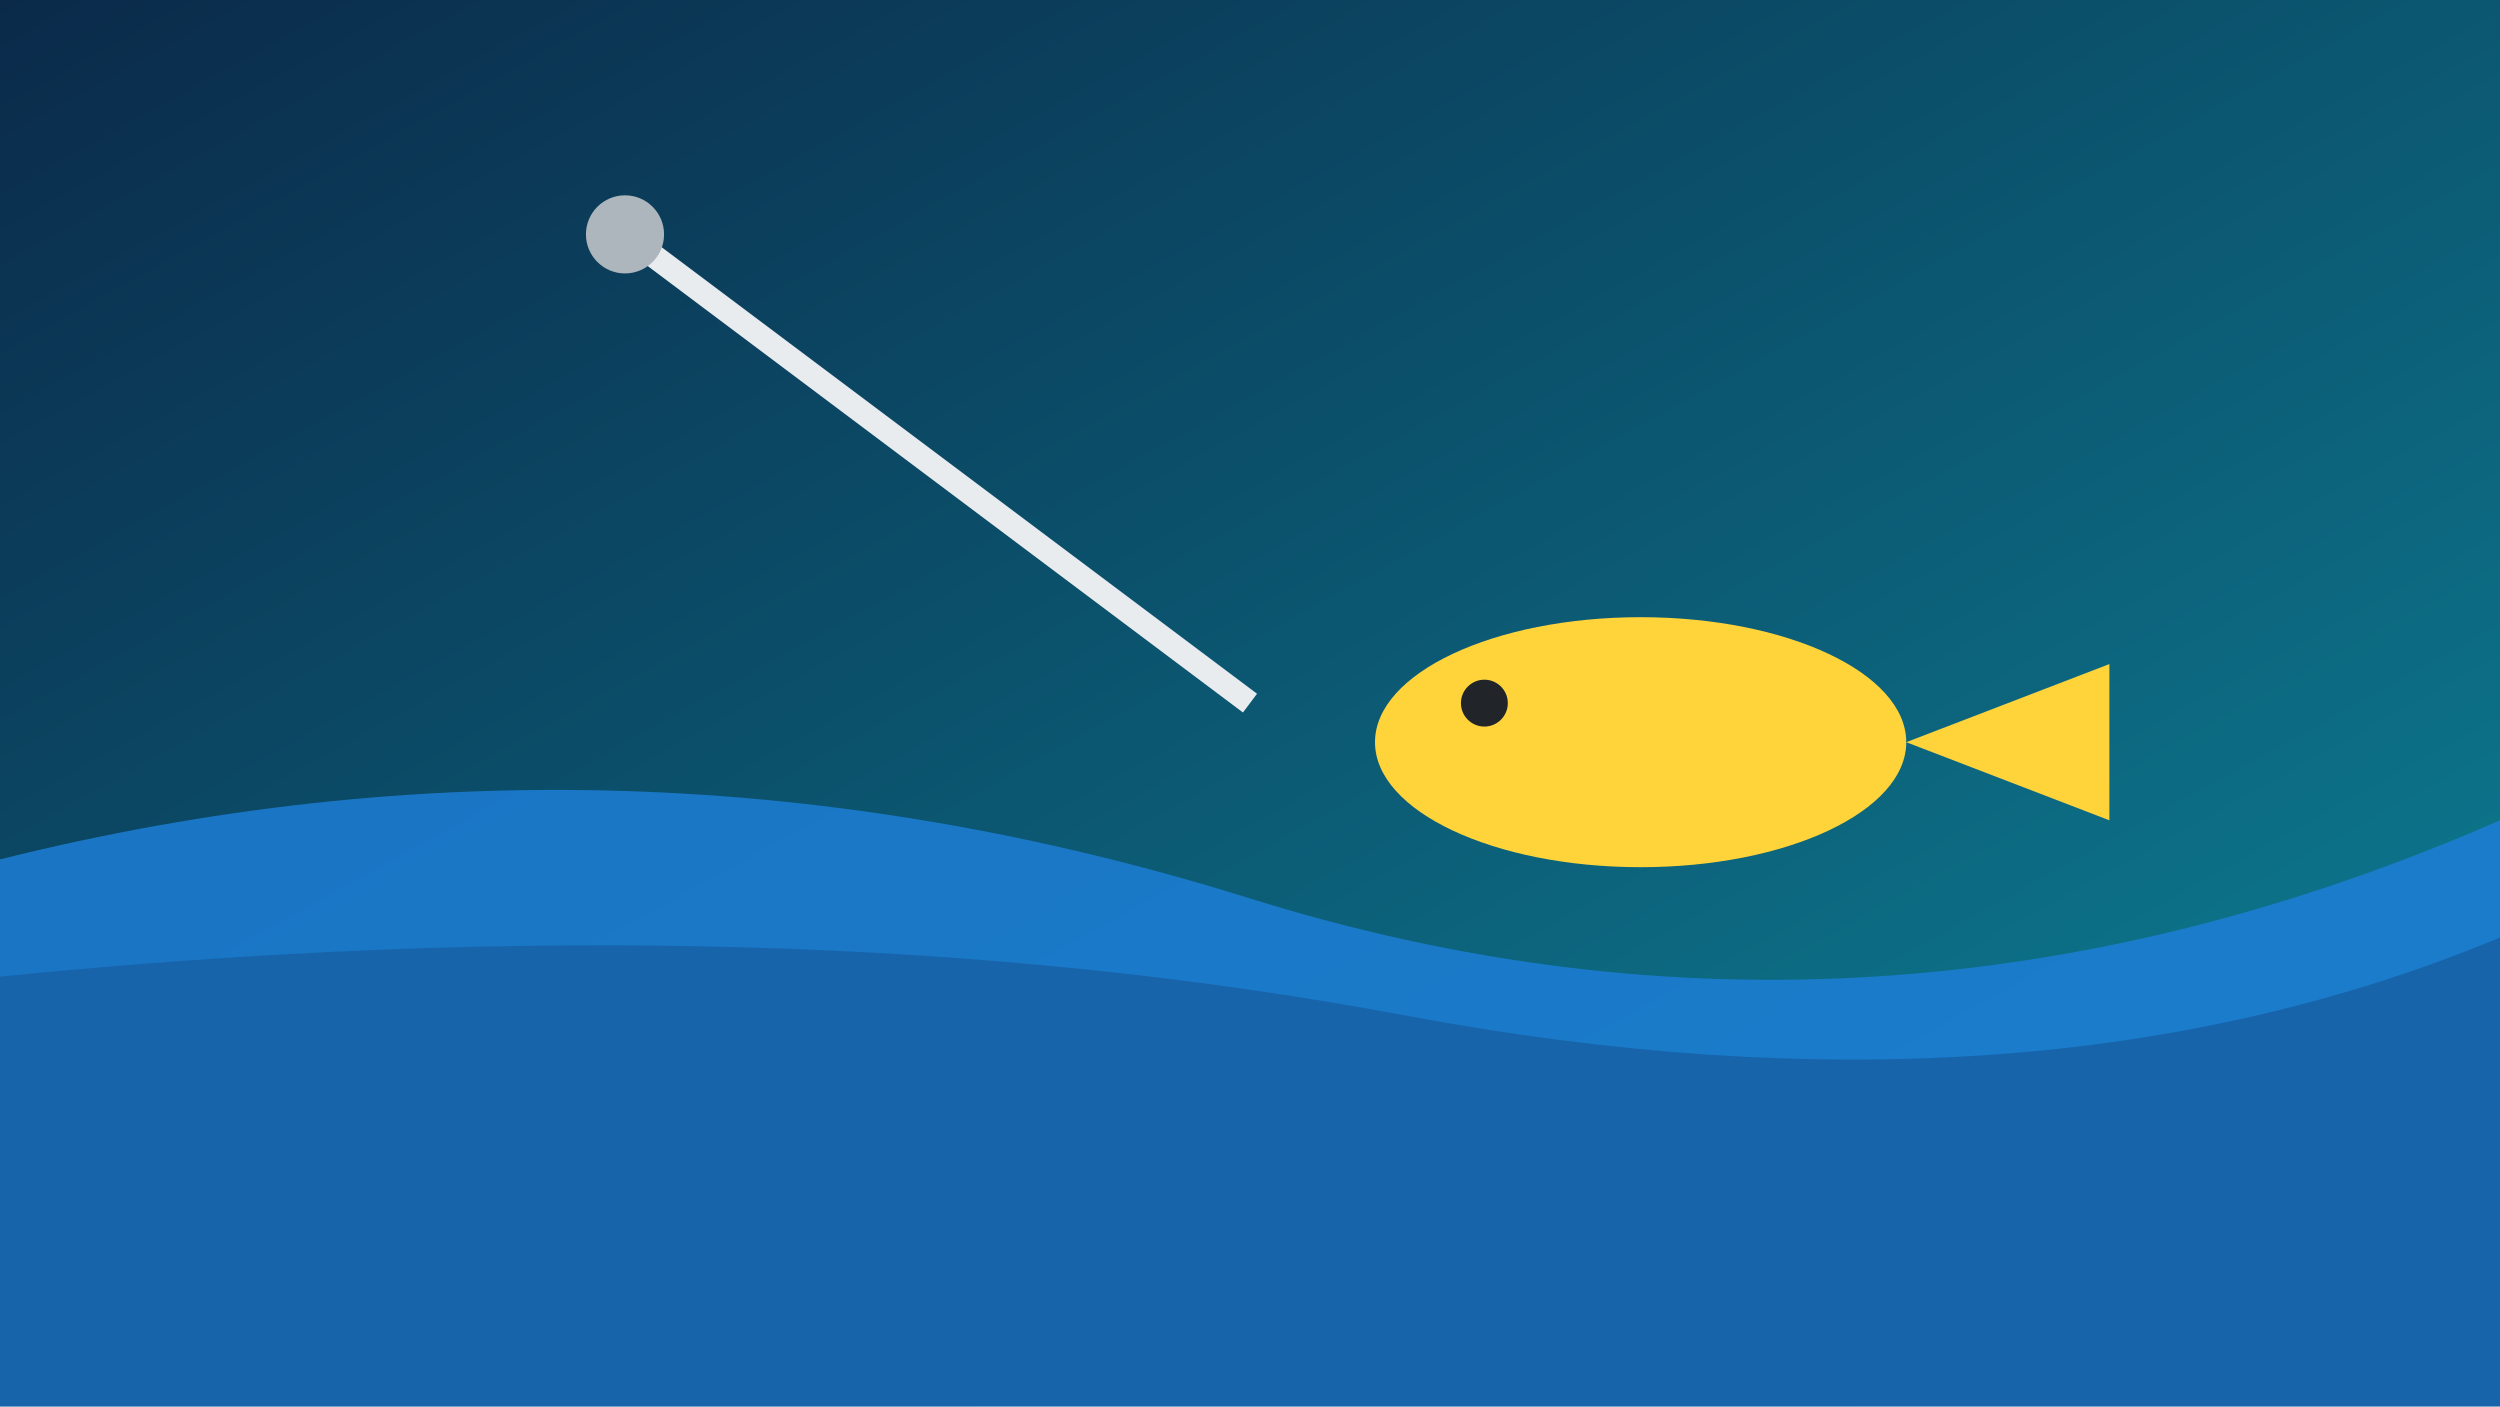
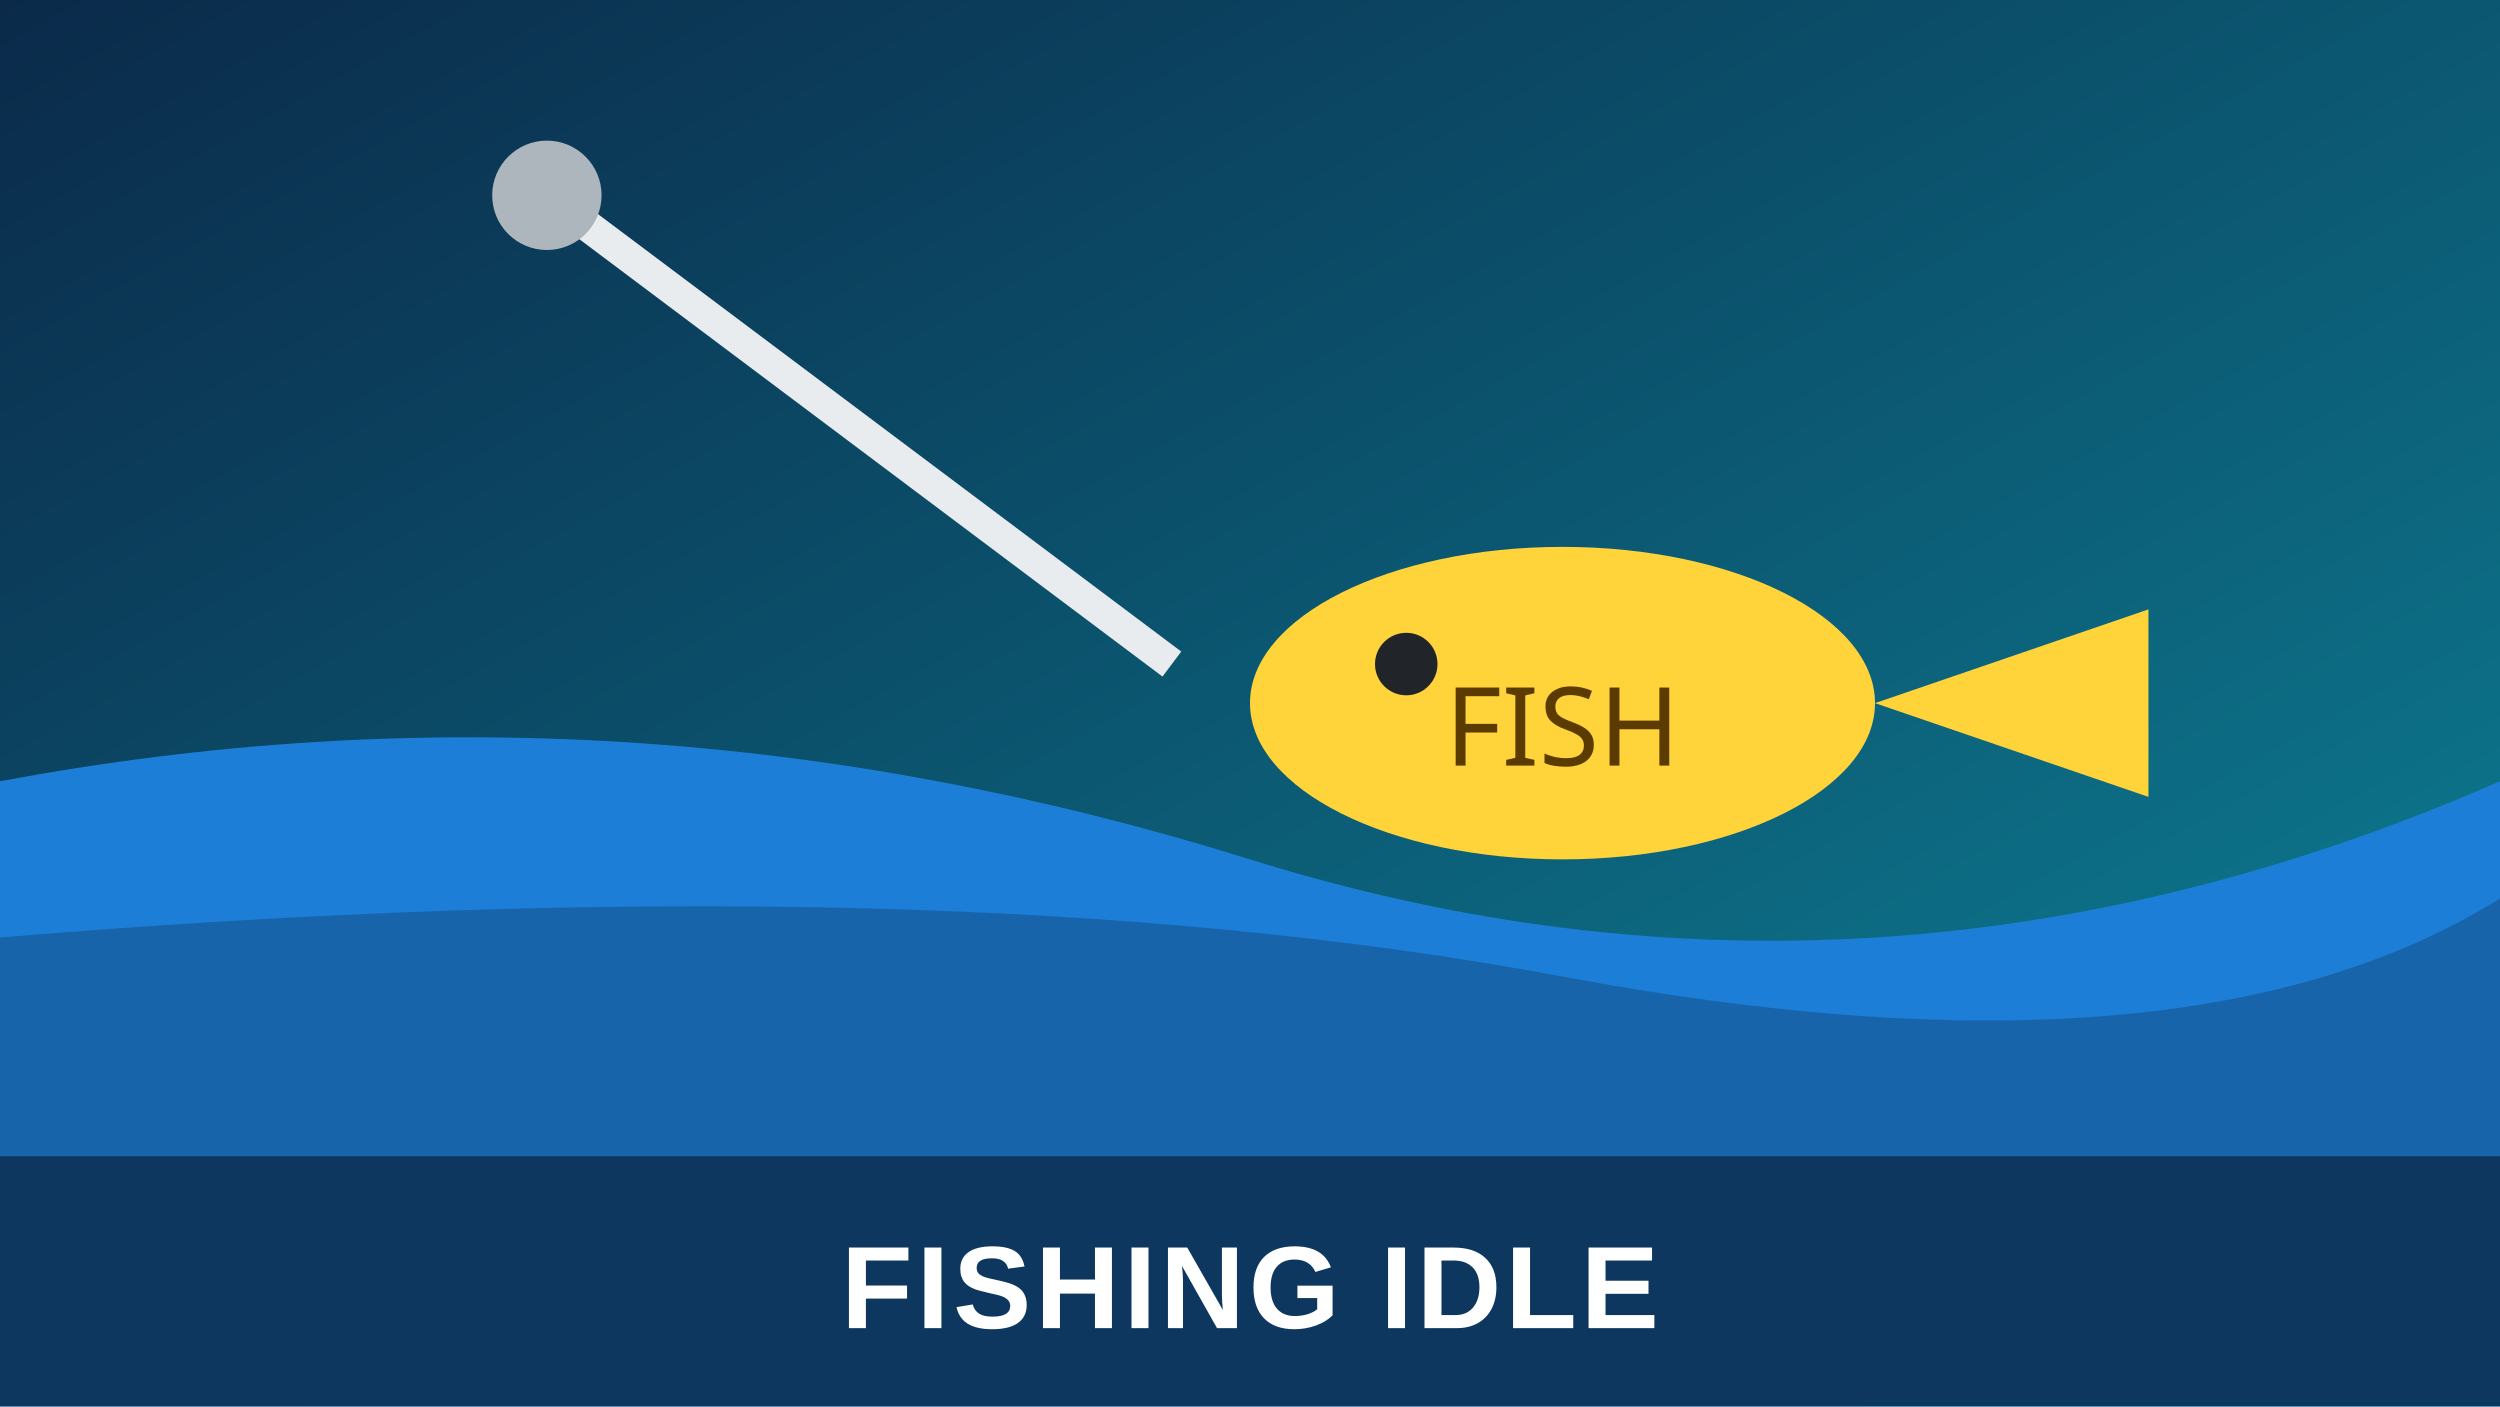
<svg xmlns="http://www.w3.org/2000/svg" viewBox="0 0 320 180" role="img" aria-hidden="true">
  <defs>
    <linearGradient id="g" x1="0" y1="0" x2="1" y2="1">
      <stop offset="0%" stop-color="#0b2a4a" />
      <stop offset="100%" stop-color="#0c8599" />
    </linearGradient>
  </defs>
  <rect width="320" height="180" fill="url(#g)" />
-   <path d="M0 110 Q80 90 160 115 T320 105 L320 180 L0 180 Z" fill="#1c7ed6" opacity="0.85" />
-   <path d="M0 125 Q100 115 180 130 T320 120 L320 180 L0 180 Z" fill="#1864ab" />
-   <ellipse cx="210" cy="95" rx="34" ry="16" fill="#ffd43b" />
-   <polygon points="244,95 270,85 270,105" fill="#ffd43b" />
-   <circle cx="190" cy="90" r="3" fill="#212529" />
-   <line x1="80" y1="30" x2="160" y2="90" stroke="#e9ecef" stroke-width="3" />
-   <circle cx="80" cy="30" r="5" fill="#adb5bd" />
+   <path d="M0 100 Q80 85 160 110 T320 100 L320 180 L0 180 Z" fill="#1c7ed6" />
+   <path d="M0 120 Q120 110 200 125 T320 115 L320 180 L0 180 Z" fill="#1864ab" />
+   <line x1="70" y1="25" x2="150" y2="85" stroke="#e9ecef" stroke-width="4" />
+   <circle cx="70" cy="25" r="7" fill="#adb5bd" />
+   <ellipse cx="200" cy="90" rx="40" ry="20" fill="#ffd43b" />
+   <polygon points="240,90 275,78 275,102" fill="#ffd43b" />
+   <circle cx="180" cy="85" r="4" fill="#212529" />
+   <text x="200" y="98" text-anchor="middle" font-size="14" fill="#5c3b00" font-family="Segoe UI,sans-serif">FISH</text>
+   <rect x="0" y="148" width="320" height="32" fill="#000" opacity="0.45" />
+   <text x="160" y="170" text-anchor="middle" font-size="15" font-weight="700" fill="#fff" font-family="Segoe UI,Arial,sans-serif" letter-spacing="0.5">FISHING IDLE</text>
</svg>
